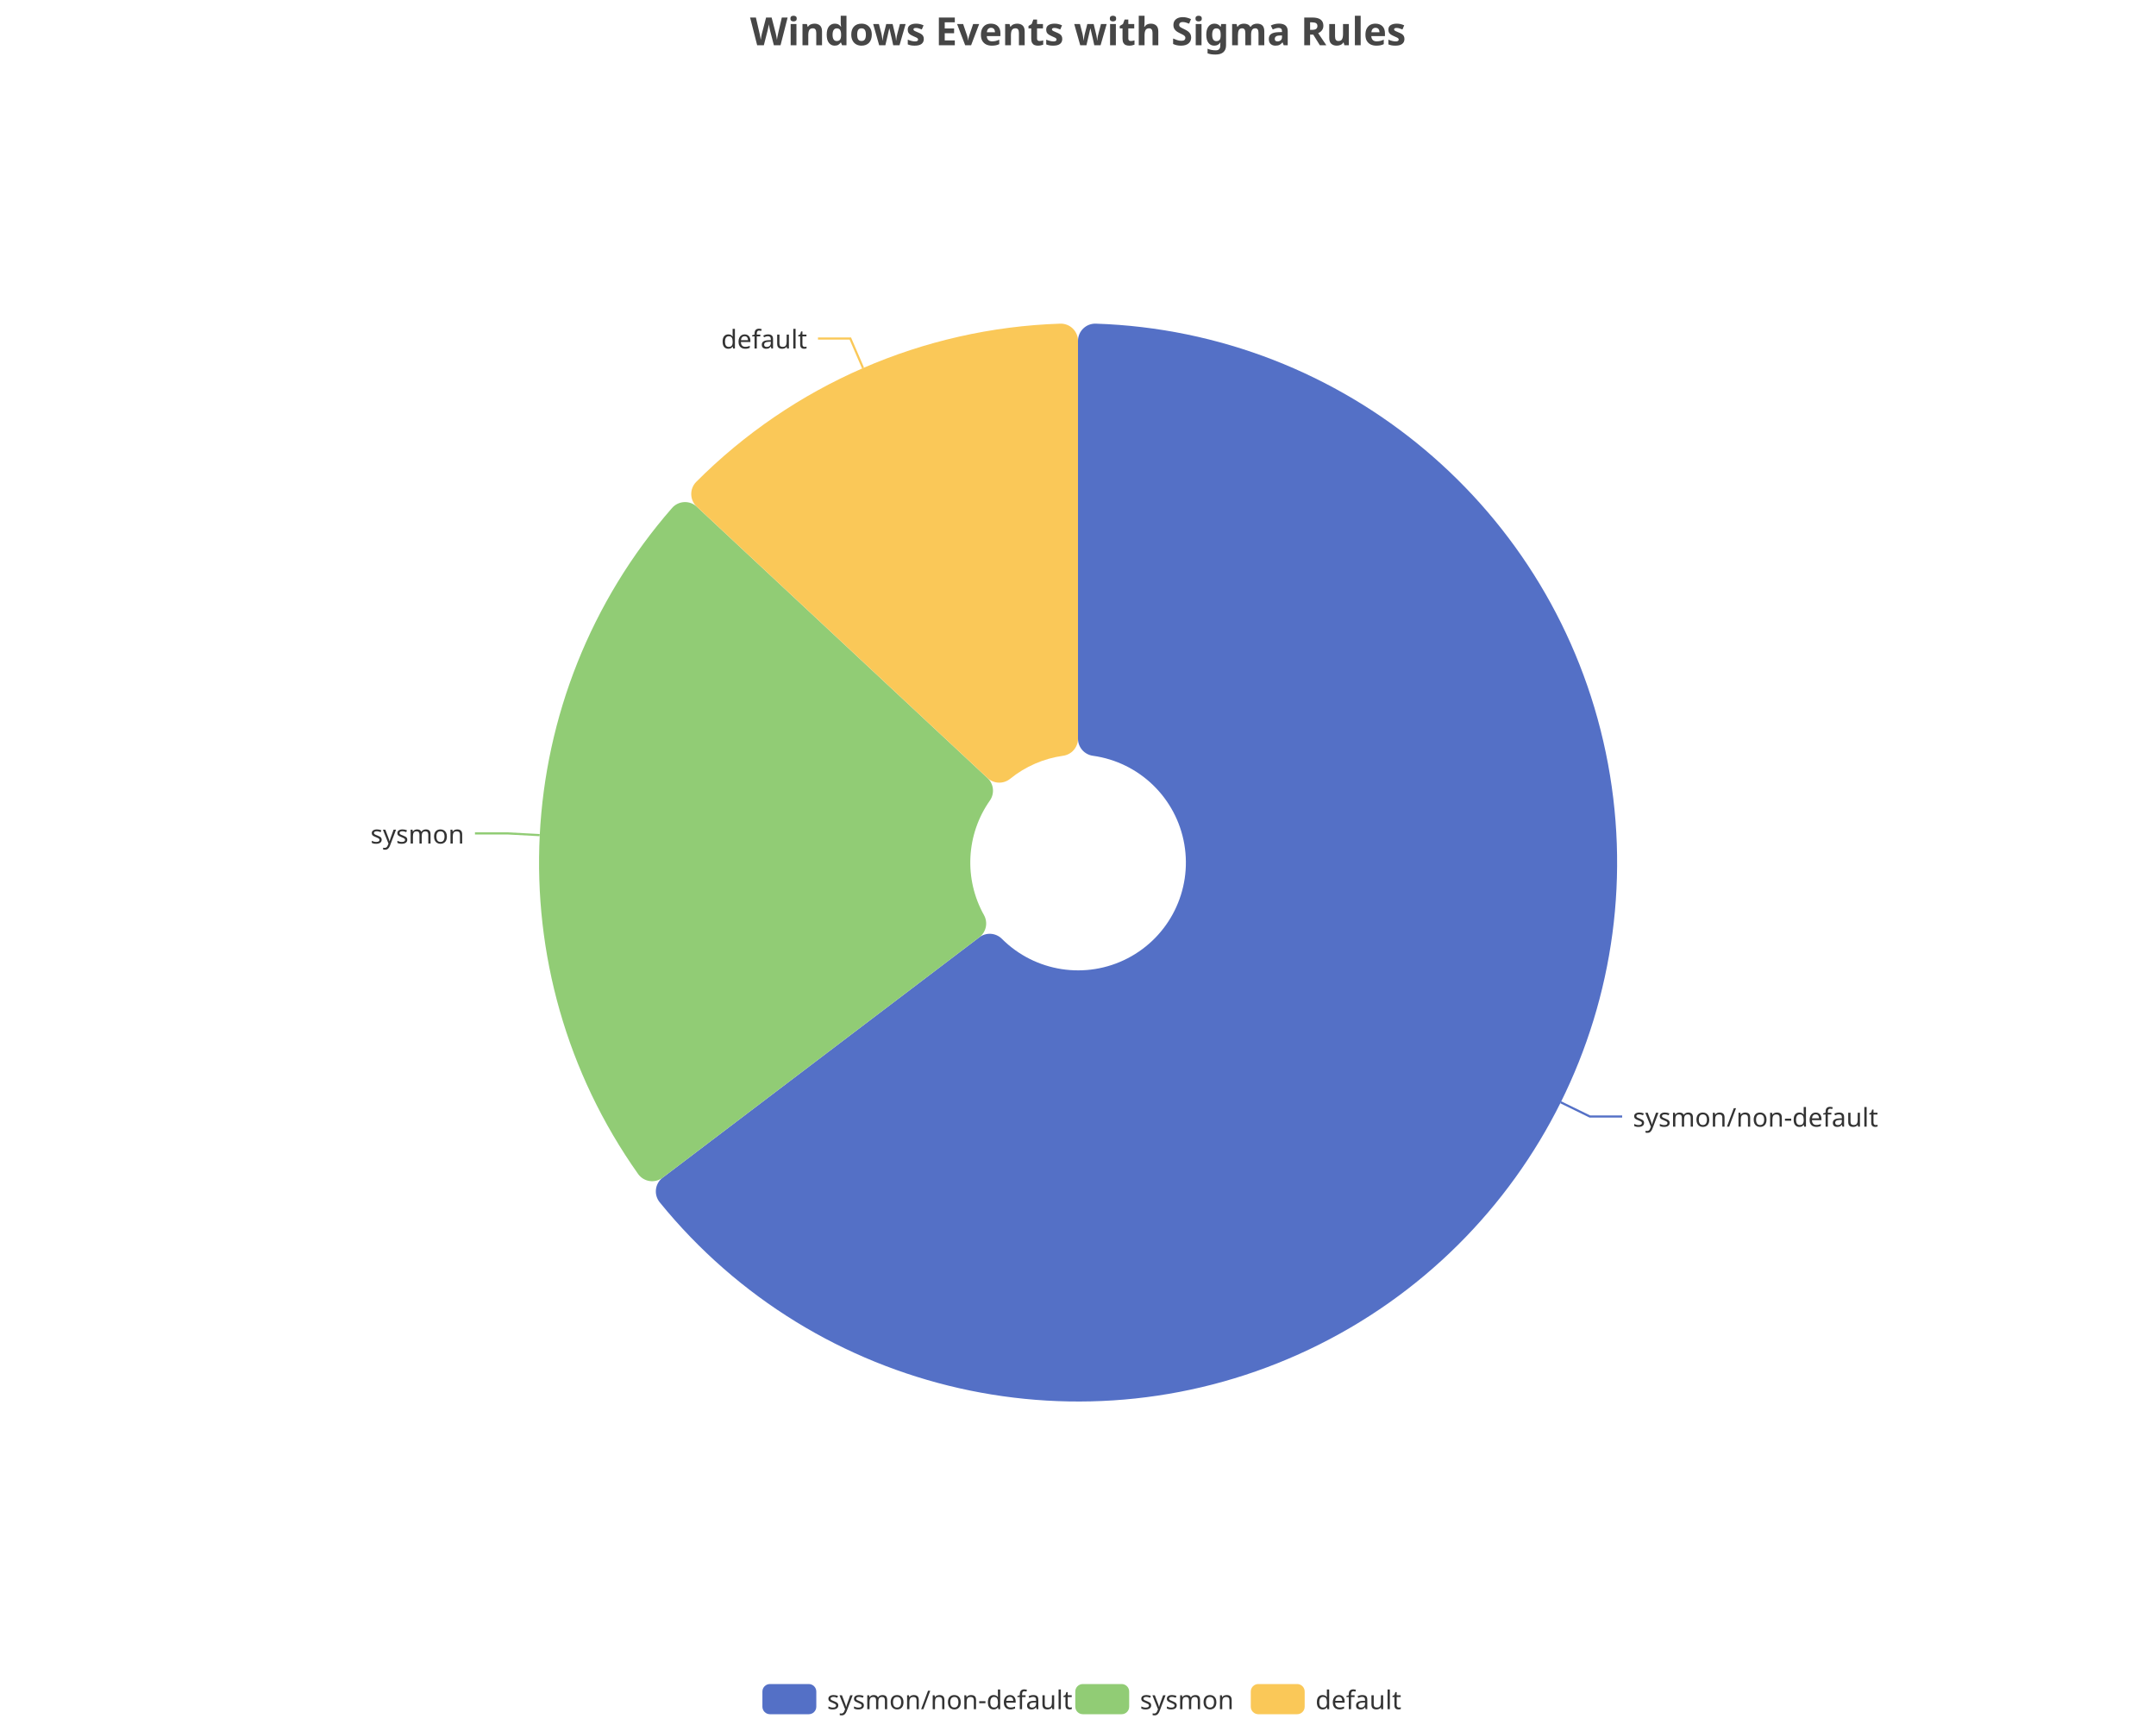
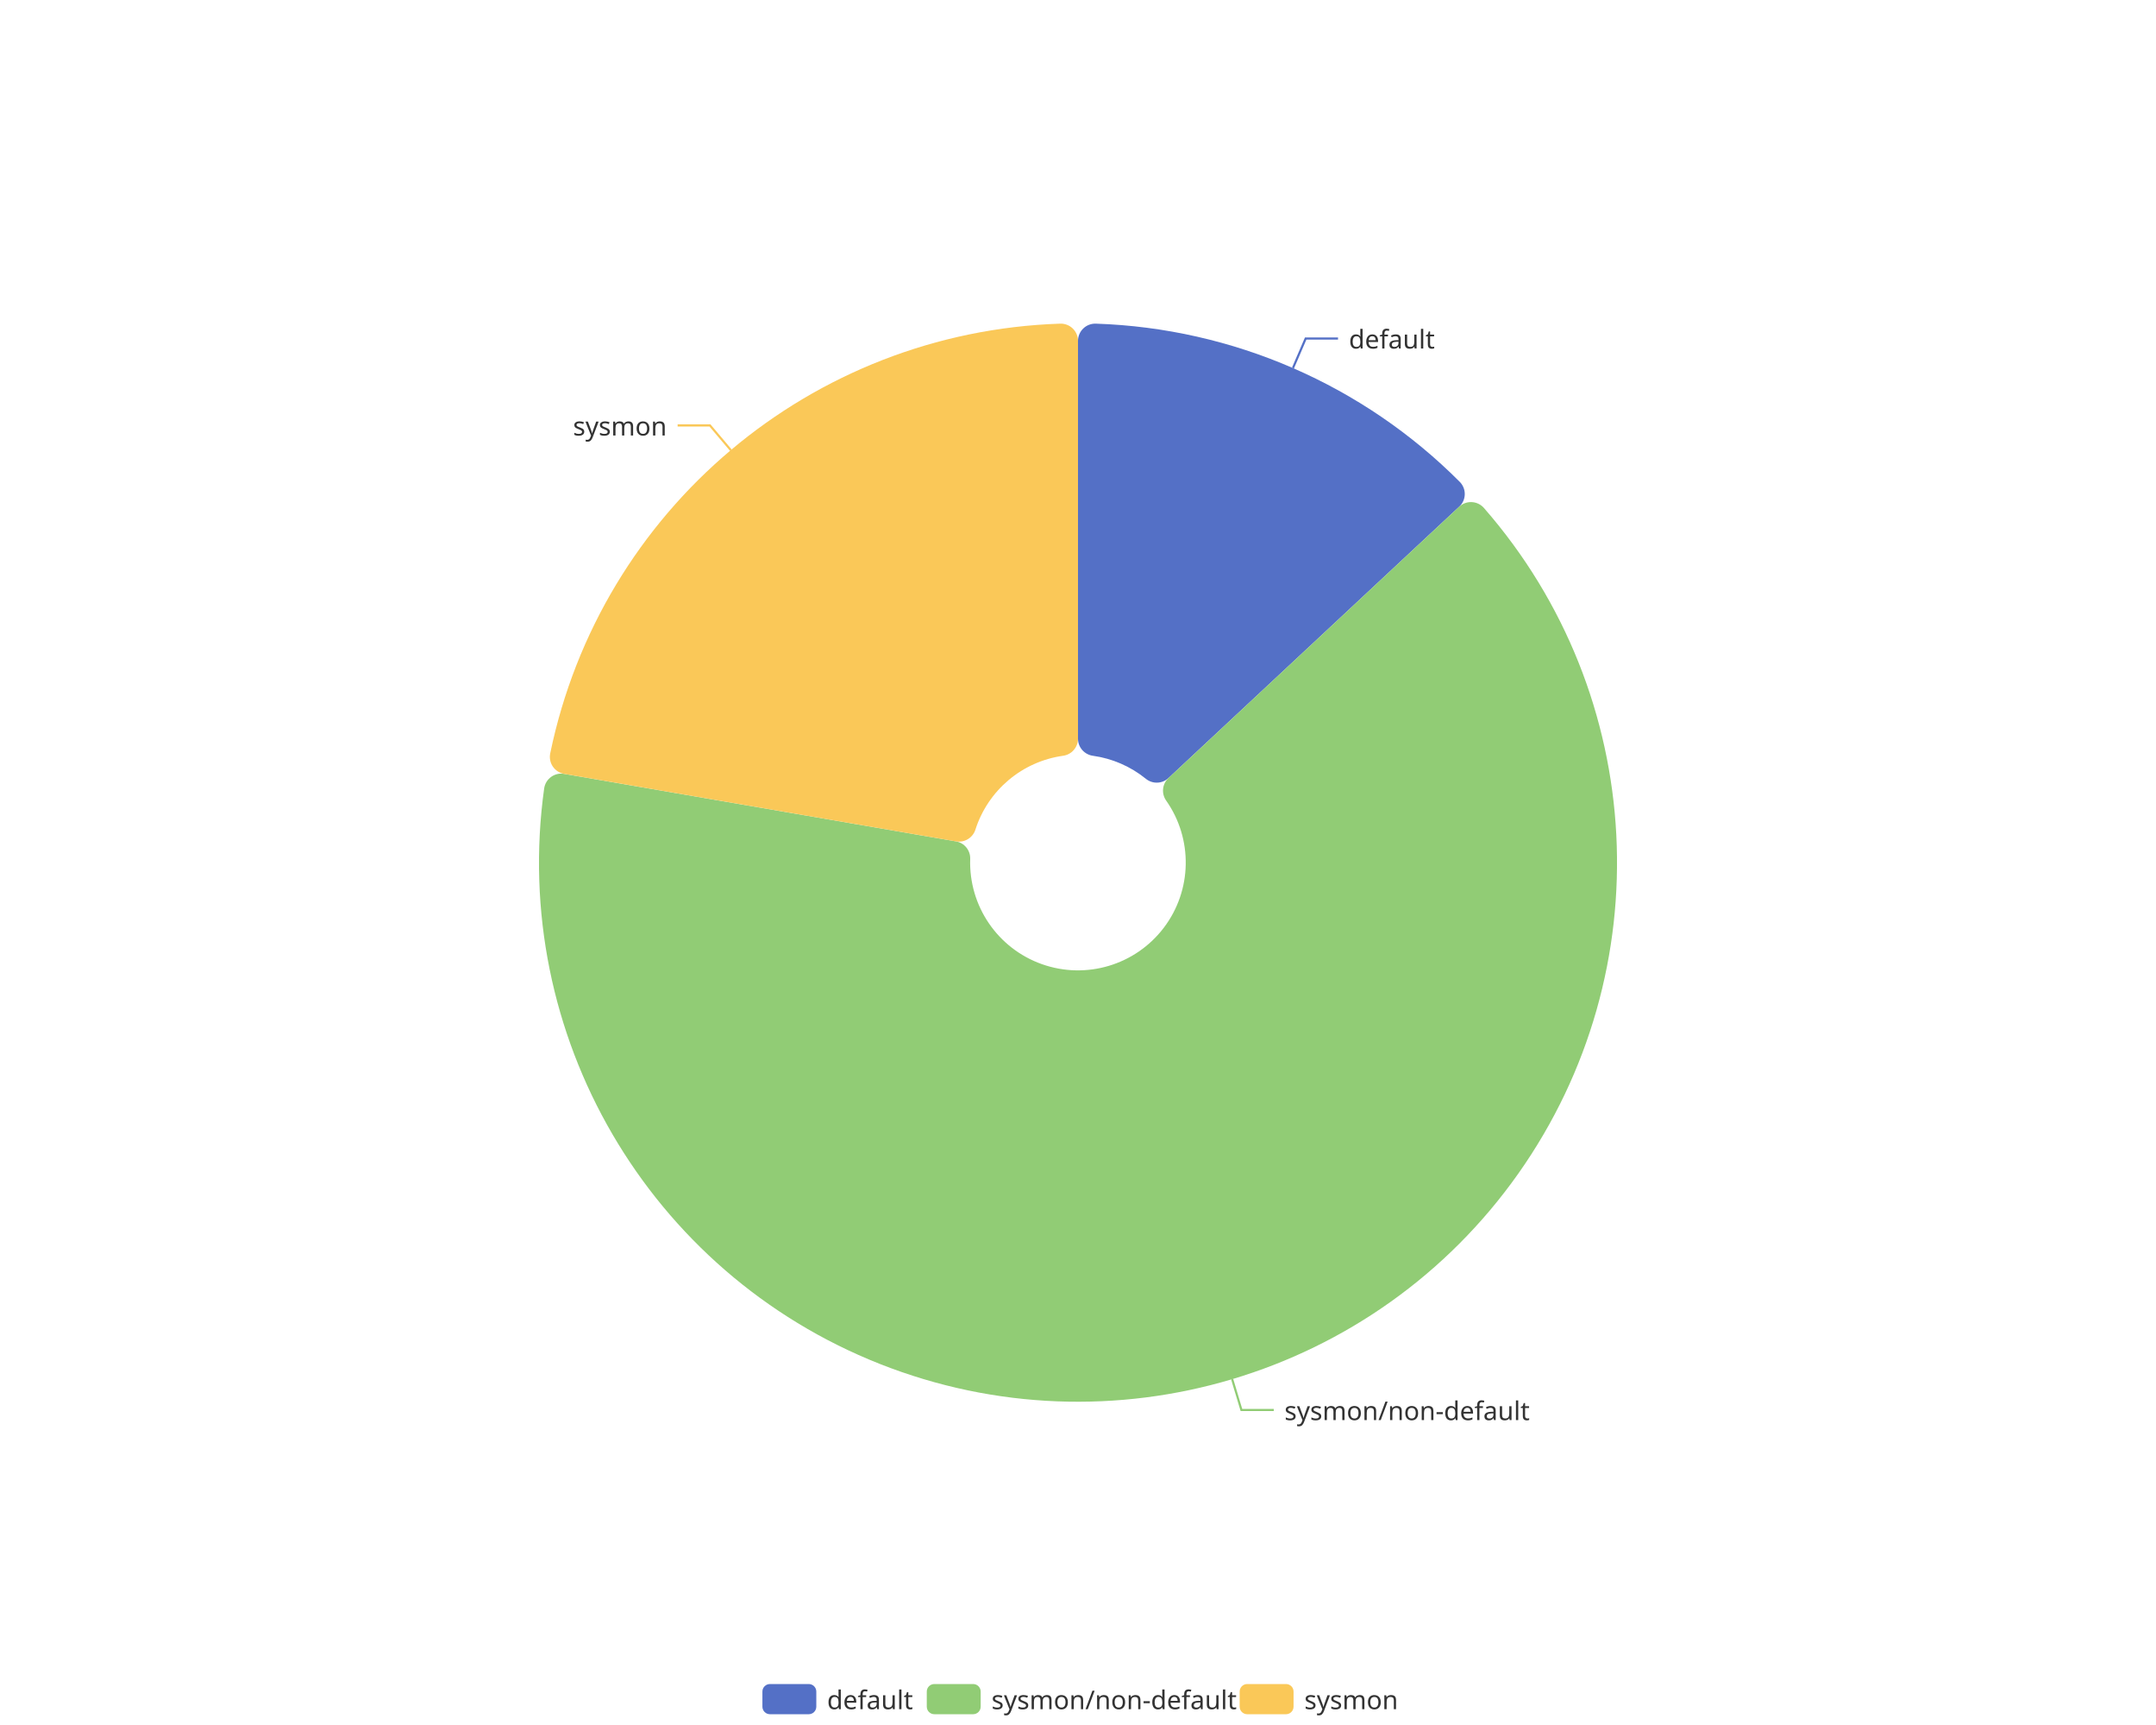
<svg xmlns="http://www.w3.org/2000/svg" width="1000" height="800" version="1.1" baseProfile="full" viewBox="0 0 1000 800">
  <rect width="1000" height="800" x="0" y="0" id="0" fill="none" />
-   <polyline points="723.9 511.2 737.4 517.8 752.4 517.8" fill="none" stroke="#5470c6" />
-   <polyline points="250.3 387.3 235.3 386.5 220.3 386.5" fill="none" stroke="#91cc75" />
-   <polyline points="400.3 170.7 394.4 157 379.4 157" fill="none" stroke="#fac858" />
-   <path d="M500 158.1A8 8 0 0 1 508.3 150.1A250 250 0 1 1 306 557.6A8 8 0 0 1 307.3 546.2L454.2 434.7A8 8 0 0 1 464.7 435.4A50 50 0 1 0 506.9 350.5A8 8 0 0 1 500 342.6Z" fill="#5470c6" />
-   <path d="M307.3 546.2A8 8 0 0 1 296 544.5A250 250 0 0 1 311.7 235.6A8 8 0 0 1 323.2 235L458 360.8A8 8 0 0 1 459.1 371.3A50 50 0 0 0 456.4 424.4A8 8 0 0 1 454.2 434.7Z" fill="#91cc75" />
-   <path d="M323.2 235A8 8 0 0 1 322.9 223.5A250 250 0 0 1 491.7 150.1A8 8 0 0 1 500 158.1L500 342.6A8 8 0 0 1 493.1 350.5A50 50 0 0 0 468.5 361.2A8 8 0 0 1 458 360.8Z" fill="#fac858" />
-   <text dominant-baseline="central" text-anchor="start" style="font-size:12px;font-family:sans-serif;" transform="translate(757.3557 517.8442)" fill="#333" stroke="rgb(255,255,255)" stroke-width="2" paint-order="stroke" stroke-miterlimit="2">sysmon/non-default</text>
-   <text dominant-baseline="central" text-anchor="end" style="font-size:12px;font-family:sans-serif;" transform="translate(215.342 386.5419)" fill="#333" stroke="rgb(255,255,255)" stroke-width="2" paint-order="stroke" stroke-miterlimit="2">sysmon</text>
-   <text dominant-baseline="central" text-anchor="end" style="font-size:12px;font-family:sans-serif;" transform="translate(374.362 156.9658)" fill="#333" stroke="rgb(255,255,255)" stroke-width="2" paint-order="stroke" stroke-miterlimit="2">default</text>
+   <polyline points="599.7 170.7 605.6 157 620.6 157" fill="none" stroke="#5470c6" />
+   <polyline points="571.5 639.6 575.8 653.9 590.8 653.9" fill="none" stroke="#91cc75" />
+   <polyline points="339 208.8 329.3 197.3 314.3 197.3" fill="none" stroke="#fac858" />
+   <path d="M500 158.1A8 8 0 0 1 508.3 150.1A250 250 0 0 1 677.1 223.5A8 8 0 0 1 676.8 235L542 360.8A8 8 0 0 1 531.5 361.2A50 50 0 0 0 506.9 350.5A8 8 0 0 1 500 342.6Z" fill="#5470c6" />
+   <path d="M676.8 235A8 8 0 0 1 688.3 235.6A250 250 0 1 1 252.4 365.6A8 8 0 0 1 261.7 358.9L443.4 390.2A8 8 0 0 1 450 398.4A50 50 0 1 0 540.9 371.3A8 8 0 0 1 542 360.8Z" fill="#91cc75" />
+   <path d="M261.7 358.9A8 8 0 0 1 255.2 349.4A250 250 0 0 1 491.7 150.1A8 8 0 0 1 500 158.1L500 342.6A8 8 0 0 1 493.1 350.5A50 50 0 0 0 452.4 384.8A8 8 0 0 1 443.4 390.2Z" fill="#fac858" />
+   <text dominant-baseline="central" text-anchor="start" style="font-size:12px;font-family:sans-serif;" transform="translate(625.638 156.9658)" fill="#333" stroke="rgb(255,255,255)" stroke-width="2" paint-order="stroke" stroke-miterlimit="2">default</text>
+   <text dominant-baseline="central" text-anchor="start" style="font-size:12px;font-family:sans-serif;" transform="translate(595.754 653.9416)" fill="#333" stroke="rgb(255,255,255)" stroke-width="2" paint-order="stroke" stroke-miterlimit="2">sysmon/non-default</text>
+   <text dominant-baseline="central" text-anchor="end" style="font-size:12px;font-family:sans-serif;" transform="translate(309.2954 197.3058)" fill="#333" stroke="rgb(255,255,255)" stroke-width="2" paint-order="stroke" stroke-miterlimit="2">sysmon</text>
  <path d="M-5 -5l302.8 0l0 24l-302.8 0Z" transform="translate(353.62 781)" fill="rgb(0,0,0)" fill-opacity="0" stroke="#ccc" stroke-width="0" />
  <path d="M3.5 0L21.5 0A3.5 3.5 0 0 1 25 3.5L25 10.5A3.5 3.5 0 0 1 21.5 14L3.5 14A3.5 3.5 0 0 1 0 10.5L0 3.5A3.5 3.5 0 0 1 3.5 0" transform="translate(353.62 781)" fill="#5470c6" />
-   <text dominant-baseline="central" text-anchor="start" style="font-size:12px;font-family:sans-serif;" x="30" y="7" transform="translate(353.62 781)" fill="#333">sysmon/non-default</text>
-   <path d="M3.5 0L21.5 0A3.5 3.5 0 0 1 25 3.5L25 10.5A3.5 3.5 0 0 1 21.5 14L3.5 14A3.5 3.5 0 0 1 0 10.5L0 3.5A3.5 3.5 0 0 1 3.5 0" transform="translate(498.74 781)" fill="#91cc75" />
-   <text dominant-baseline="central" text-anchor="start" style="font-size:12px;font-family:sans-serif;" x="30" y="7" transform="translate(498.74 781)" fill="#333">sysmon</text>
-   <path d="M3.5 0L21.5 0A3.5 3.5 0 0 1 25 3.5L25 10.5A3.5 3.5 0 0 1 21.5 14L3.5 14A3.5 3.5 0 0 1 0 10.5L0 3.5A3.5 3.5 0 0 1 3.5 0" transform="translate(580.14 781)" fill="#fac858" />
-   <text dominant-baseline="central" text-anchor="start" style="font-size:12px;font-family:sans-serif;" x="30" y="7" transform="translate(580.14 781)" fill="#333">default</text>
-   <path d="M-143.9 -5l287.7 0l0 28l-287.7 0Z" transform="translate(500 5)" fill="rgb(0,0,0)" fill-opacity="0" stroke="#ccc" stroke-width="0" />
-   <text dominant-baseline="central" text-anchor="middle" style="font-size:18px;font-family:sans-serif;font-weight:bold;" xml:space="preserve" y="9" transform="translate(500 5)" fill="#464646">Windows Events with Sigma Rules</text>
+   <text dominant-baseline="central" text-anchor="start" style="font-size:12px;font-family:sans-serif;" x="30" y="7" transform="translate(353.62 781)" fill="#333">default</text>
+   <path d="M3.5 0L21.5 0A3.5 3.5 0 0 1 25 3.5L25 10.5A3.5 3.5 0 0 1 21.5 14L3.5 14A3.5 3.5 0 0 1 0 10.5L0 3.5A3.5 3.5 0 0 1 3.5 0" transform="translate(429.86 781)" fill="#91cc75" />
+   <text dominant-baseline="central" text-anchor="start" style="font-size:12px;font-family:sans-serif;" x="30" y="7" transform="translate(429.86 781)" fill="#333">sysmon/non-default</text>
+   <path d="M3.5 0L21.5 0A3.5 3.5 0 0 1 25 3.5L25 10.5A3.5 3.5 0 0 1 21.5 14L3.5 14A3.5 3.5 0 0 1 0 10.5L0 3.5A3.5 3.5 0 0 1 3.5 0" transform="translate(574.98 781)" fill="#fac858" />
+   <text dominant-baseline="central" text-anchor="start" style="font-size:12px;font-family:sans-serif;" x="30" y="7" transform="translate(574.98 781)" fill="#333">sysmon</text>
</svg>
